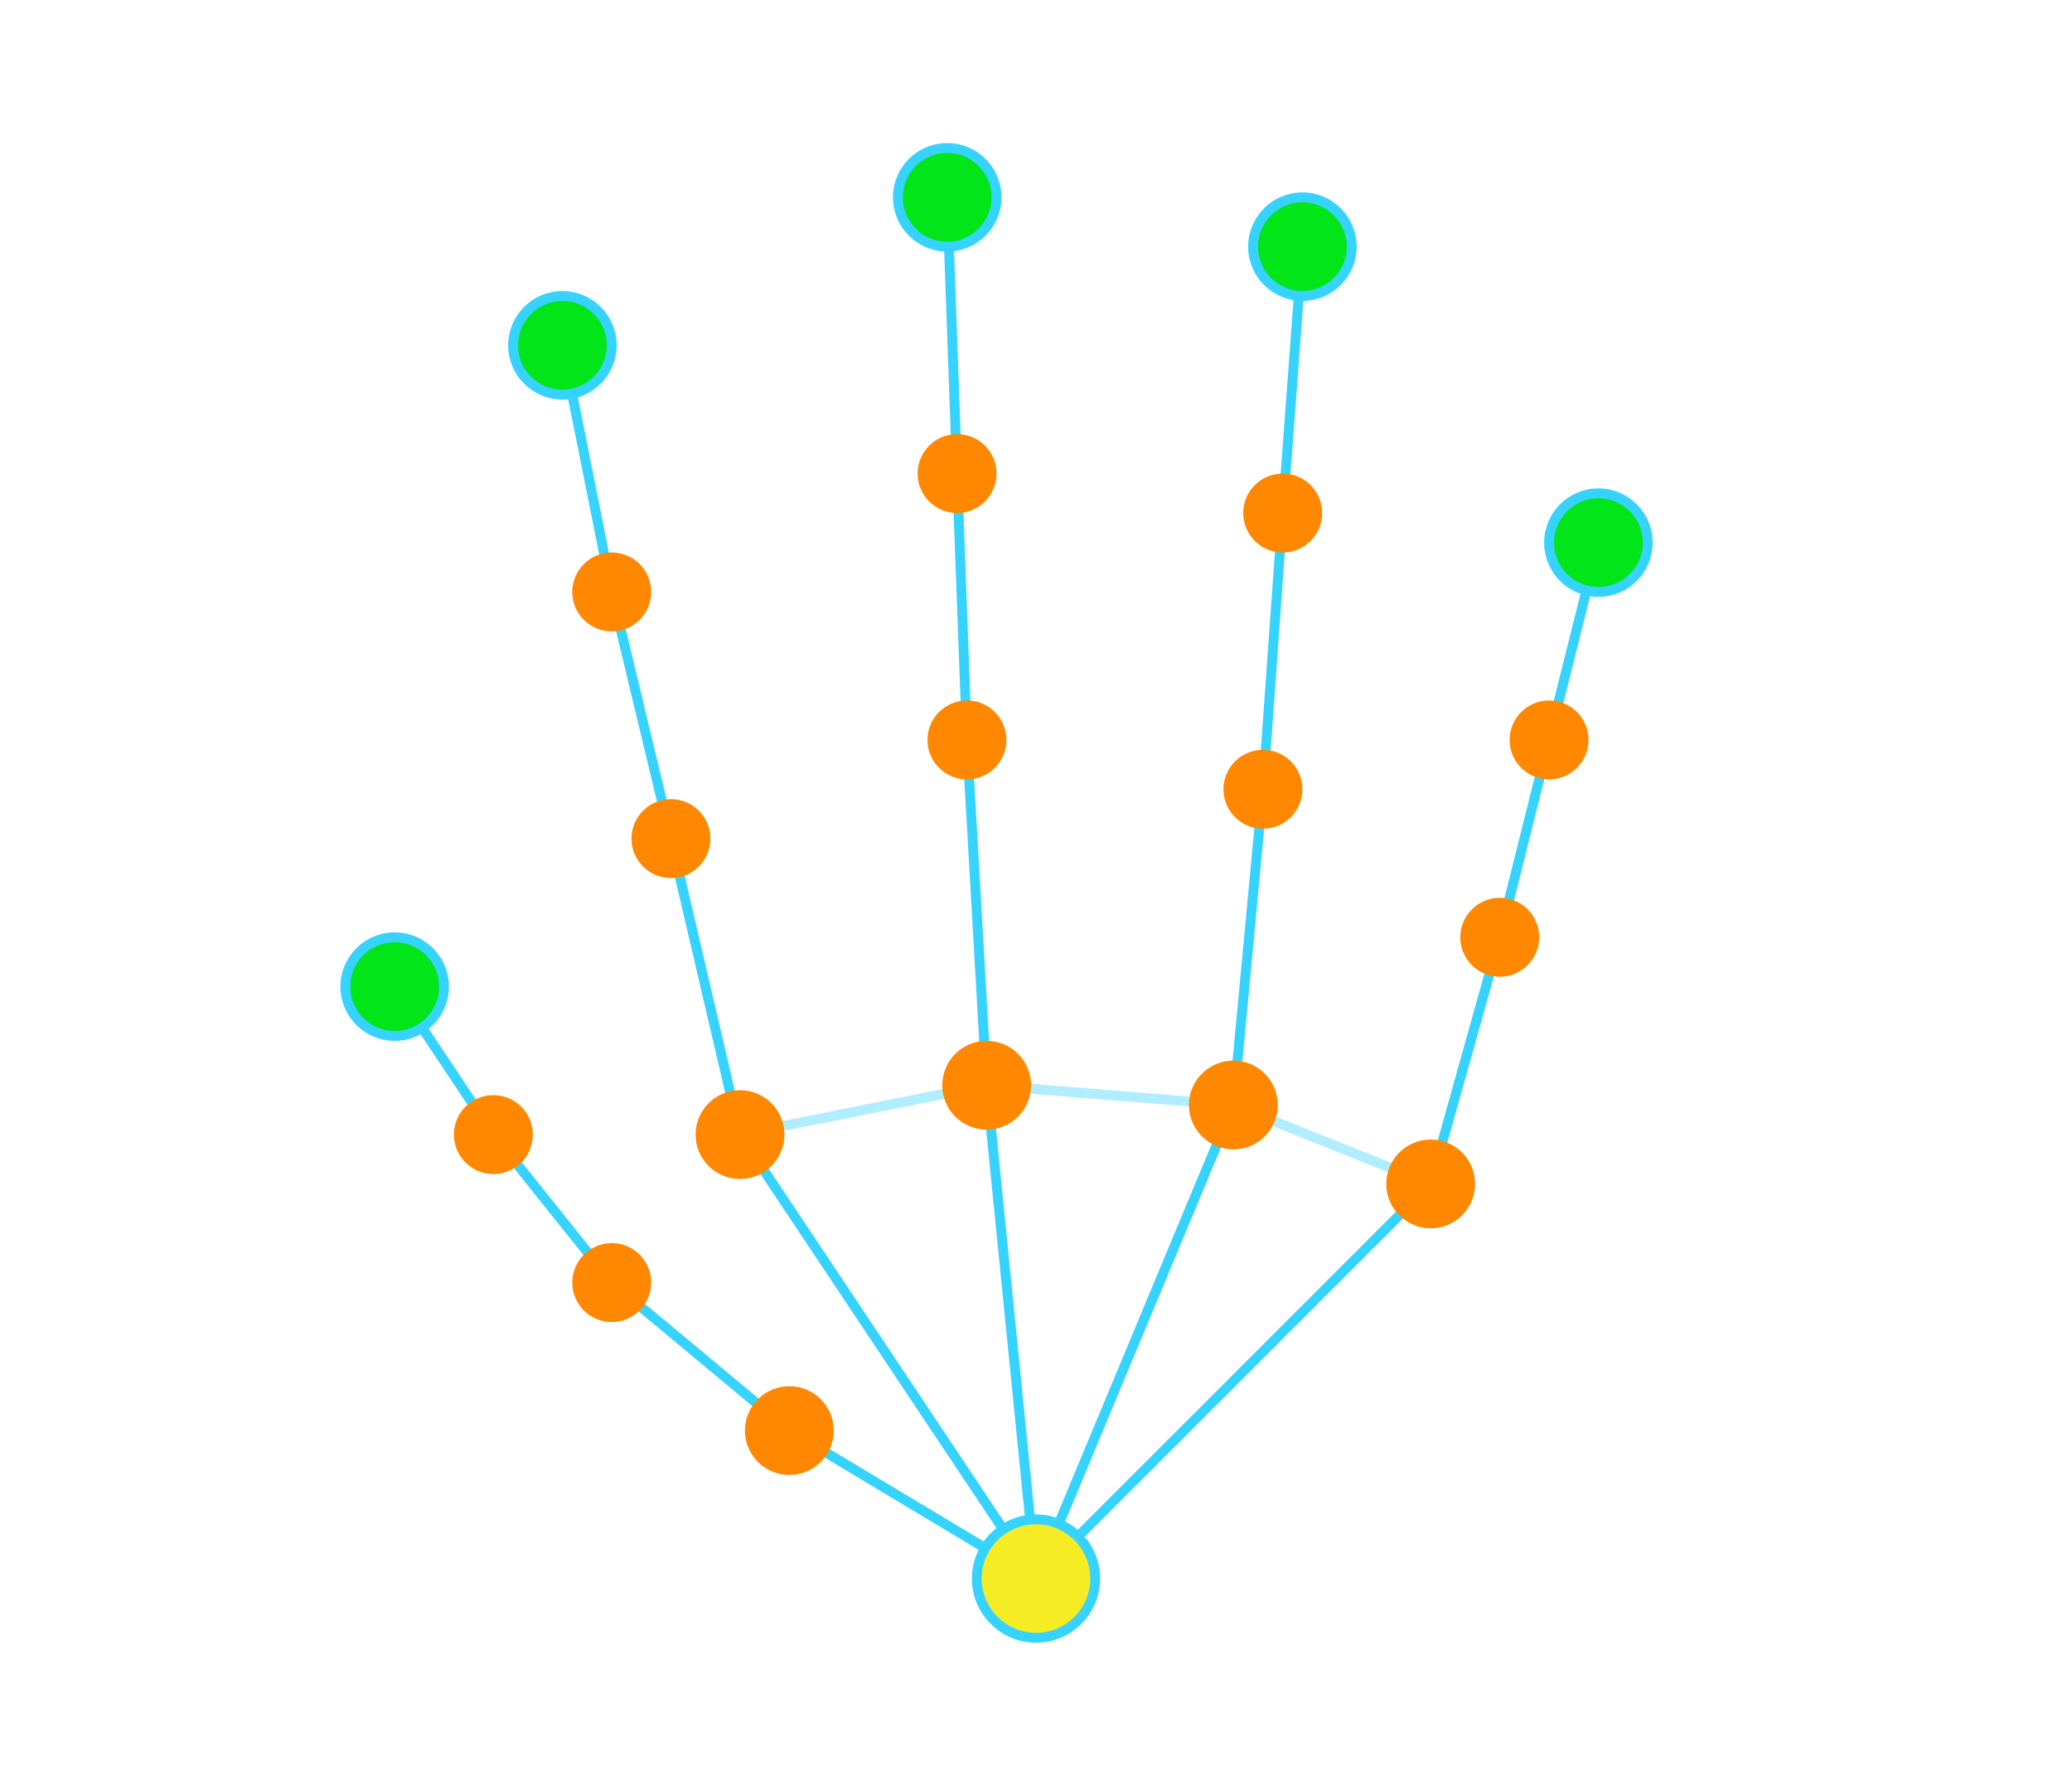
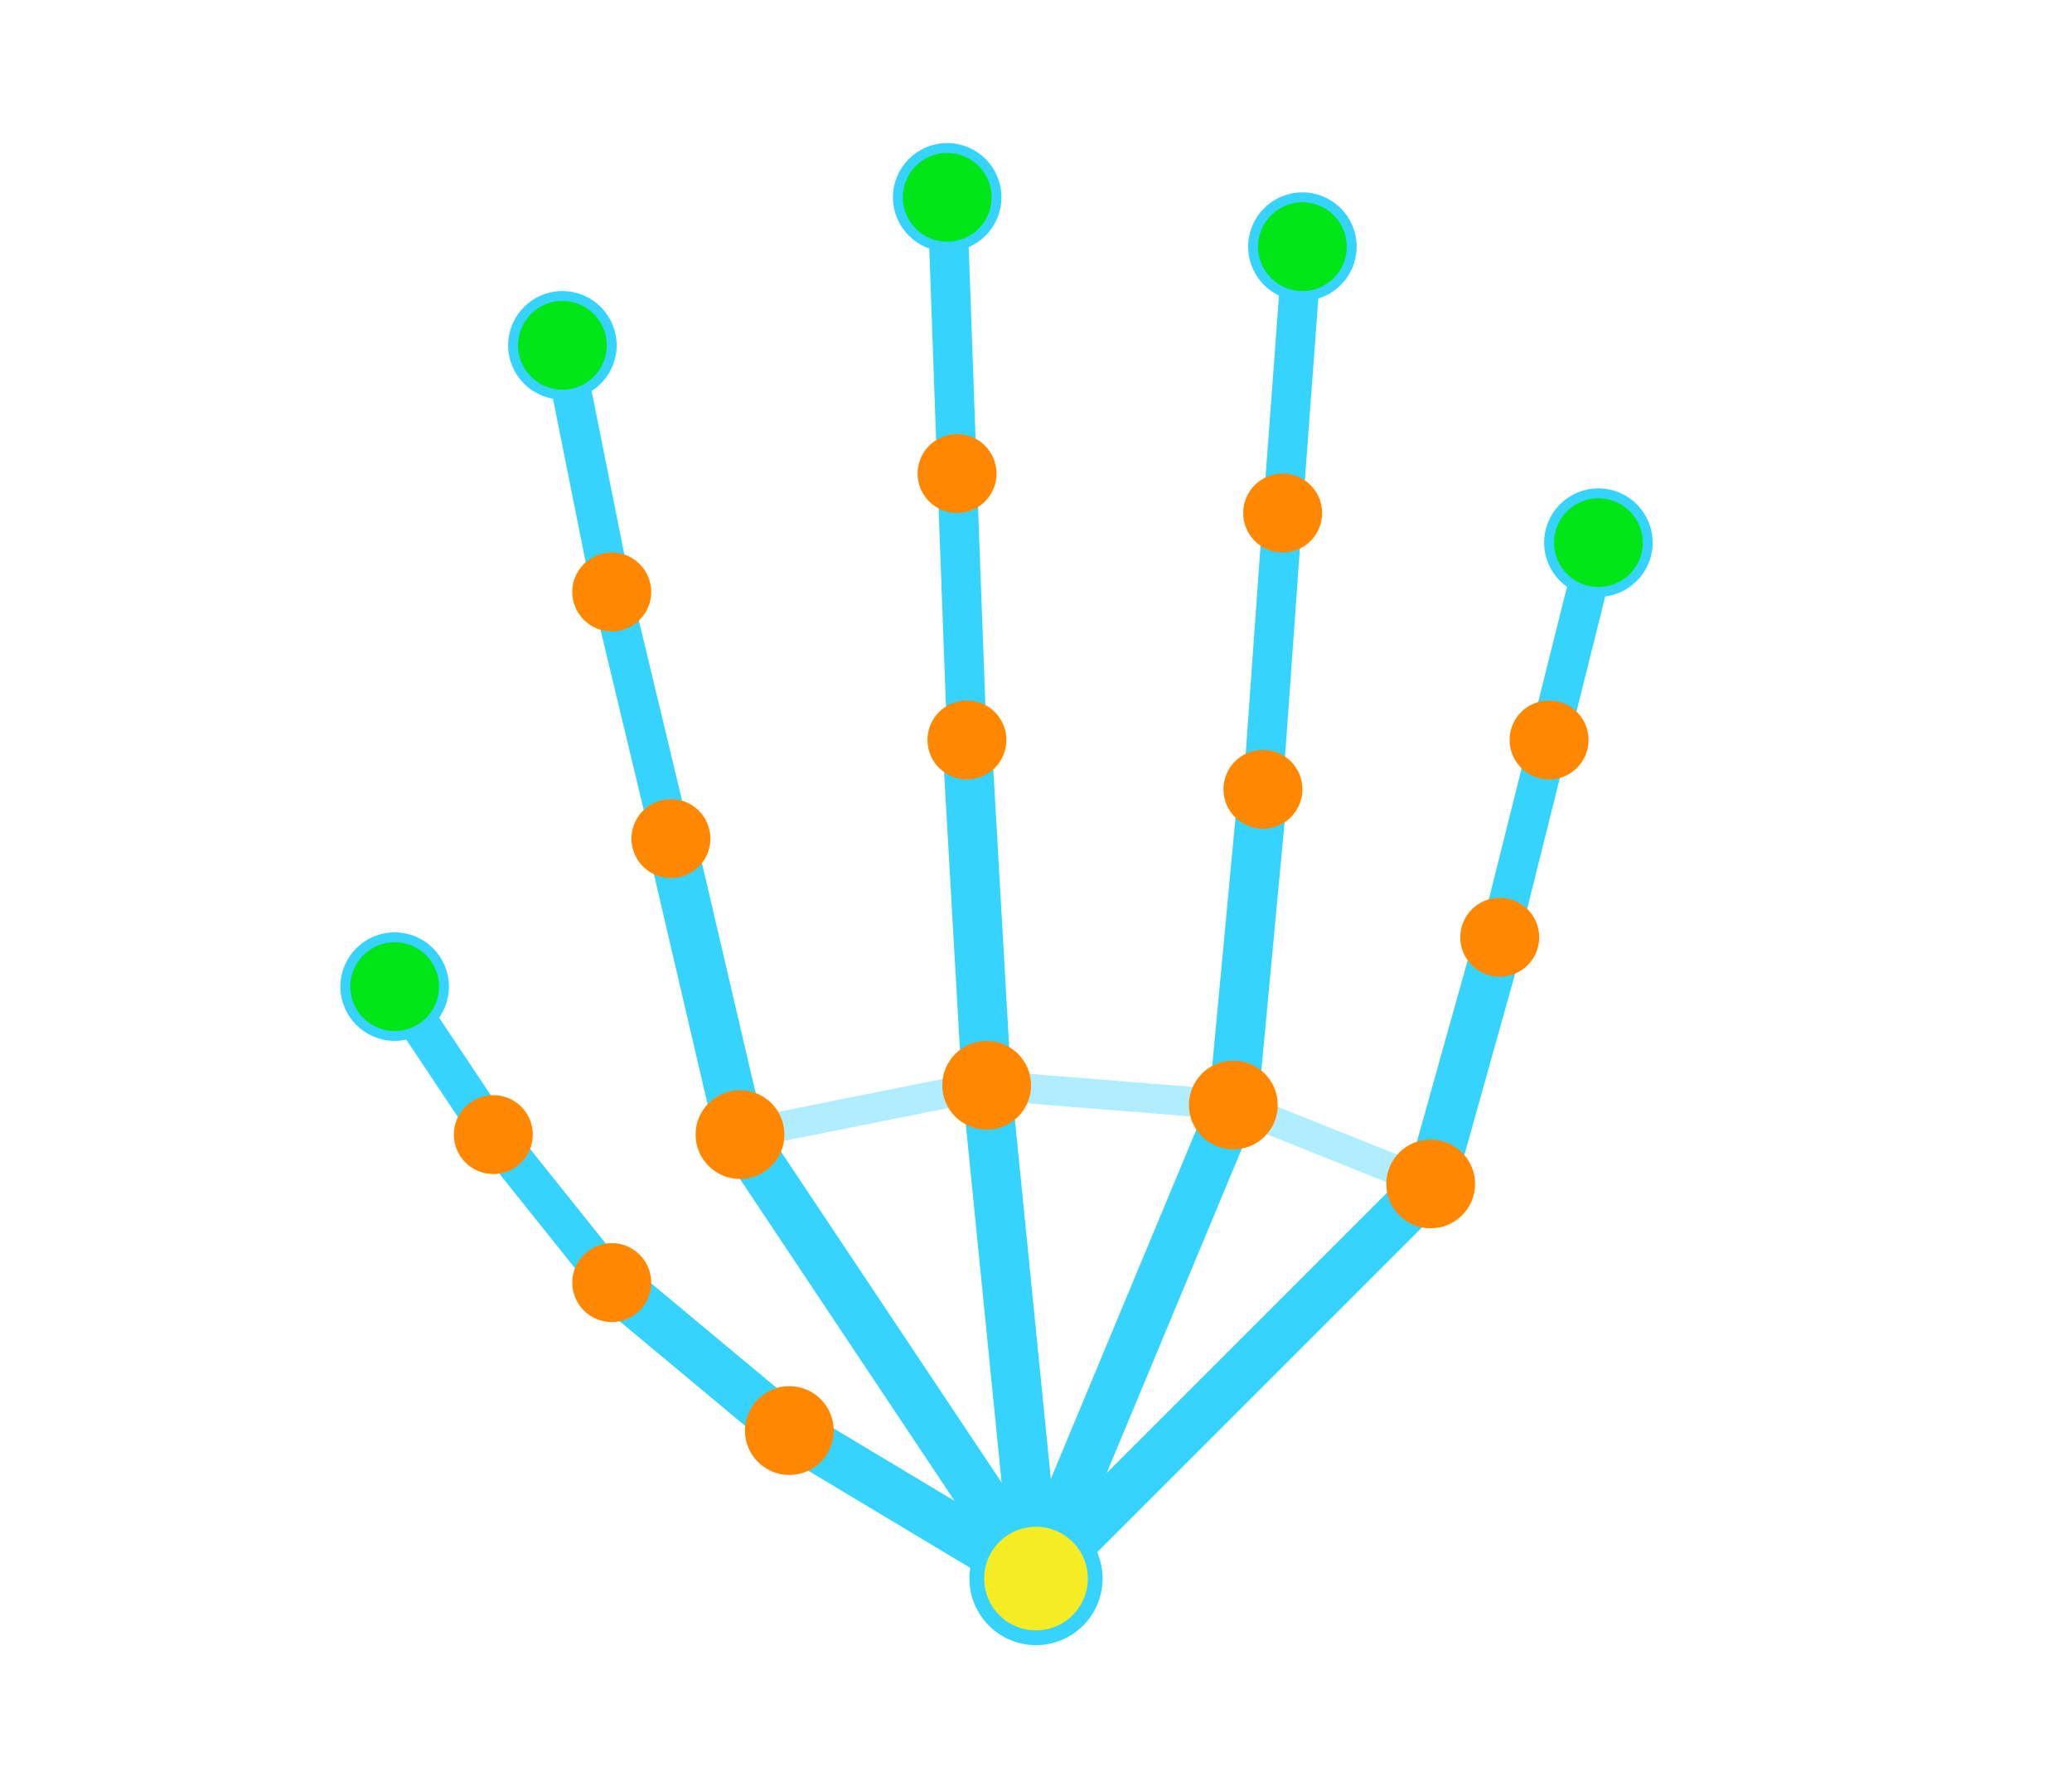
<svg xmlns="http://www.w3.org/2000/svg" width="210" height="180" viewBox="0 0 210 180" fill="none">
-   <line x1="105" y1="160" x2="80" y2="145" stroke="#36D3FF" strokeWidth="5" strokeLinecap="round" />
-   <line x1="105" y1="160" x2="75" y2="115" stroke="#36D3FF" strokeWidth="5" strokeLinecap="round" />
-   <line x1="105" y1="160" x2="100" y2="110" stroke="#36D3FF" strokeWidth="5" strokeLinecap="round" />
-   <line x1="105" y1="160" x2="125" y2="112" stroke="#36D3FF" strokeWidth="5" strokeLinecap="round" />
-   <line x1="105" y1="160" x2="145" y2="120" stroke="#36D3FF" strokeWidth="5" strokeLinecap="round" />
-   <line x1="75" y1="115" x2="100" y2="110" stroke="#36D3FF" strokeWidth="3" strokeLinecap="round" opacity="0.4" />
-   <line x1="100" y1="110" x2="125" y2="112" stroke="#36D3FF" strokeWidth="3" strokeLinecap="round" opacity="0.4" />
-   <line x1="125" y1="112" x2="145" y2="120" stroke="#36D3FF" strokeWidth="3" strokeLinecap="round" opacity="0.4" />
-   <line x1="80" y1="145" x2="62" y2="130" stroke="#36D3FF" strokeWidth="5" strokeLinecap="round" />
-   <line x1="62" y1="130" x2="50" y2="115" stroke="#36D3FF" strokeWidth="4" strokeLinecap="round" />
-   <line x1="50" y1="115" x2="40" y2="100" stroke="#36D3FF" strokeWidth="4" strokeLinecap="round" />
-   <line x1="75" y1="115" x2="68" y2="85" stroke="#36D3FF" strokeWidth="5" strokeLinecap="round" />
-   <line x1="68" y1="85" x2="62" y2="60" stroke="#36D3FF" strokeWidth="4" strokeLinecap="round" />
-   <line x1="62" y1="60" x2="57" y2="35" stroke="#36D3FF" strokeWidth="4" strokeLinecap="round" />
-   <line x1="100" y1="110" x2="98" y2="75" stroke="#36D3FF" strokeWidth="5" strokeLinecap="round" />
-   <line x1="98" y1="75" x2="97" y2="48" stroke="#36D3FF" strokeWidth="4" strokeLinecap="round" />
-   <line x1="97" y1="48" x2="96" y2="20" stroke="#36D3FF" strokeWidth="4" strokeLinecap="round" />
-   <line x1="125" y1="112" x2="128" y2="80" stroke="#36D3FF" strokeWidth="5" strokeLinecap="round" />
-   <line x1="128" y1="80" x2="130" y2="52" stroke="#36D3FF" strokeWidth="4" strokeLinecap="round" />
-   <line x1="130" y1="52" x2="132" y2="25" stroke="#36D3FF" strokeWidth="4" strokeLinecap="round" />
-   <line x1="145" y1="120" x2="152" y2="95" stroke="#36D3FF" strokeWidth="5" strokeLinecap="round" />
-   <line x1="152" y1="95" x2="157" y2="75" stroke="#36D3FF" strokeWidth="4" strokeLinecap="round" />
-   <line x1="157" y1="75" x2="162" y2="55" stroke="#36D3FF" strokeWidth="4" strokeLinecap="round" />
-   <circle cx="105" cy="160" r="6" fill="#F6EC24" stroke="#36D3FF" strokeWidth="1.5" />
+   <line x1="105" y1="160" x2="80" y2="145" stroke="#36D3FF" stroke-width="5" stroke-linecap="round" />
+   <line x1="105" y1="160" x2="75" y2="115" stroke="#36D3FF" stroke-width="5" stroke-linecap="round" />
+   <line x1="105" y1="160" x2="100" y2="110" stroke="#36D3FF" stroke-width="5" stroke-linecap="round" />
+   <line x1="105" y1="160" x2="125" y2="112" stroke="#36D3FF" stroke-width="5" stroke-linecap="round" />
+   <line x1="105" y1="160" x2="145" y2="120" stroke="#36D3FF" stroke-width="5" stroke-linecap="round" />
+   <line x1="75" y1="115" x2="100" y2="110" stroke="#36D3FF" stroke-width="3" stroke-linecap="round" opacity="0.4" />
+   <line x1="100" y1="110" x2="125" y2="112" stroke="#36D3FF" stroke-width="3" stroke-linecap="round" opacity="0.4" />
+   <line x1="125" y1="112" x2="145" y2="120" stroke="#36D3FF" stroke-width="3" stroke-linecap="round" opacity="0.4" />
+   <line x1="80" y1="145" x2="62" y2="130" stroke="#36D3FF" stroke-width="5" stroke-linecap="round" />
+   <line x1="62" y1="130" x2="50" y2="115" stroke="#36D3FF" stroke-width="4" stroke-linecap="round" />
+   <line x1="50" y1="115" x2="40" y2="100" stroke="#36D3FF" stroke-width="4" stroke-linecap="round" />
+   <line x1="75" y1="115" x2="68" y2="85" stroke="#36D3FF" stroke-width="5" stroke-linecap="round" />
+   <line x1="68" y1="85" x2="62" y2="60" stroke="#36D3FF" stroke-width="4" stroke-linecap="round" />
+   <line x1="62" y1="60" x2="57" y2="35" stroke="#36D3FF" stroke-width="4" stroke-linecap="round" />
+   <line x1="100" y1="110" x2="98" y2="75" stroke="#36D3FF" stroke-width="5" stroke-linecap="round" />
+   <line x1="98" y1="75" x2="97" y2="48" stroke="#36D3FF" stroke-width="4" stroke-linecap="round" />
+   <line x1="97" y1="48" x2="96" y2="20" stroke="#36D3FF" stroke-width="4" stroke-linecap="round" />
+   <line x1="125" y1="112" x2="128" y2="80" stroke="#36D3FF" stroke-width="5" stroke-linecap="round" />
+   <line x1="128" y1="80" x2="130" y2="52" stroke="#36D3FF" stroke-width="4" stroke-linecap="round" />
+   <line x1="130" y1="52" x2="132" y2="25" stroke="#36D3FF" stroke-width="4" stroke-linecap="round" />
+   <line x1="145" y1="120" x2="152" y2="95" stroke="#36D3FF" stroke-width="5" stroke-linecap="round" />
+   <line x1="152" y1="95" x2="157" y2="75" stroke="#36D3FF" stroke-width="4" stroke-linecap="round" />
+   <line x1="157" y1="75" x2="162" y2="55" stroke="#36D3FF" stroke-width="4" stroke-linecap="round" />
+   <circle cx="105" cy="160" r="6" fill="#F6EC24" stroke="#36D3FF" stroke-width="1.5" />
  <circle cx="80" cy="145" r="4.5" fill="#FF8800" />
  <circle cx="62" cy="130" r="4" fill="#FF8800" />
  <circle cx="50" cy="115" r="4" fill="#FF8800" />
  <circle cx="75" cy="115" r="4.5" fill="#FF8800" />
  <circle cx="68" cy="85" r="4" fill="#FF8800" />
  <circle cx="62" cy="60" r="4" fill="#FF8800" />
  <circle cx="100" cy="110" r="4.5" fill="#FF8800" />
  <circle cx="98" cy="75" r="4" fill="#FF8800" />
  <circle cx="97" cy="48" r="4" fill="#FF8800" />
  <circle cx="125" cy="112" r="4.5" fill="#FF8800" />
  <circle cx="128" cy="80" r="4" fill="#FF8800" />
  <circle cx="130" cy="52" r="4" fill="#FF8800" />
  <circle cx="145" cy="120" r="4.5" fill="#FF8800" />
  <circle cx="152" cy="95" r="4" fill="#FF8800" />
  <circle cx="157" cy="75" r="4" fill="#FF8800" />
-   <circle cx="40" cy="100" r="5" fill="#02e519" stroke="#36D3FF" strokeWidth="1" />
-   <circle cx="57" cy="35" r="5" fill="#02e519" stroke="#36D3FF" strokeWidth="1" />
-   <circle cx="96" cy="20" r="5" fill="#02e519" stroke="#36D3FF" strokeWidth="1" />
-   <circle cx="132" cy="25" r="5" fill="#02e519" stroke="#36D3FF" strokeWidth="1" />
-   <circle cx="162" cy="55" r="5" fill="#02e519" stroke="#36D3FF" strokeWidth="1" />
+   <circle cx="40" cy="100" r="5" fill="#02e519" stroke="#36D3FF" stroke-width="1" />
+   <circle cx="57" cy="35" r="5" fill="#02e519" stroke="#36D3FF" stroke-width="1" />
+   <circle cx="96" cy="20" r="5" fill="#02e519" stroke="#36D3FF" stroke-width="1" />
+   <circle cx="132" cy="25" r="5" fill="#02e519" stroke="#36D3FF" stroke-width="1" />
+   <circle cx="162" cy="55" r="5" fill="#02e519" stroke="#36D3FF" stroke-width="1" />
</svg>
